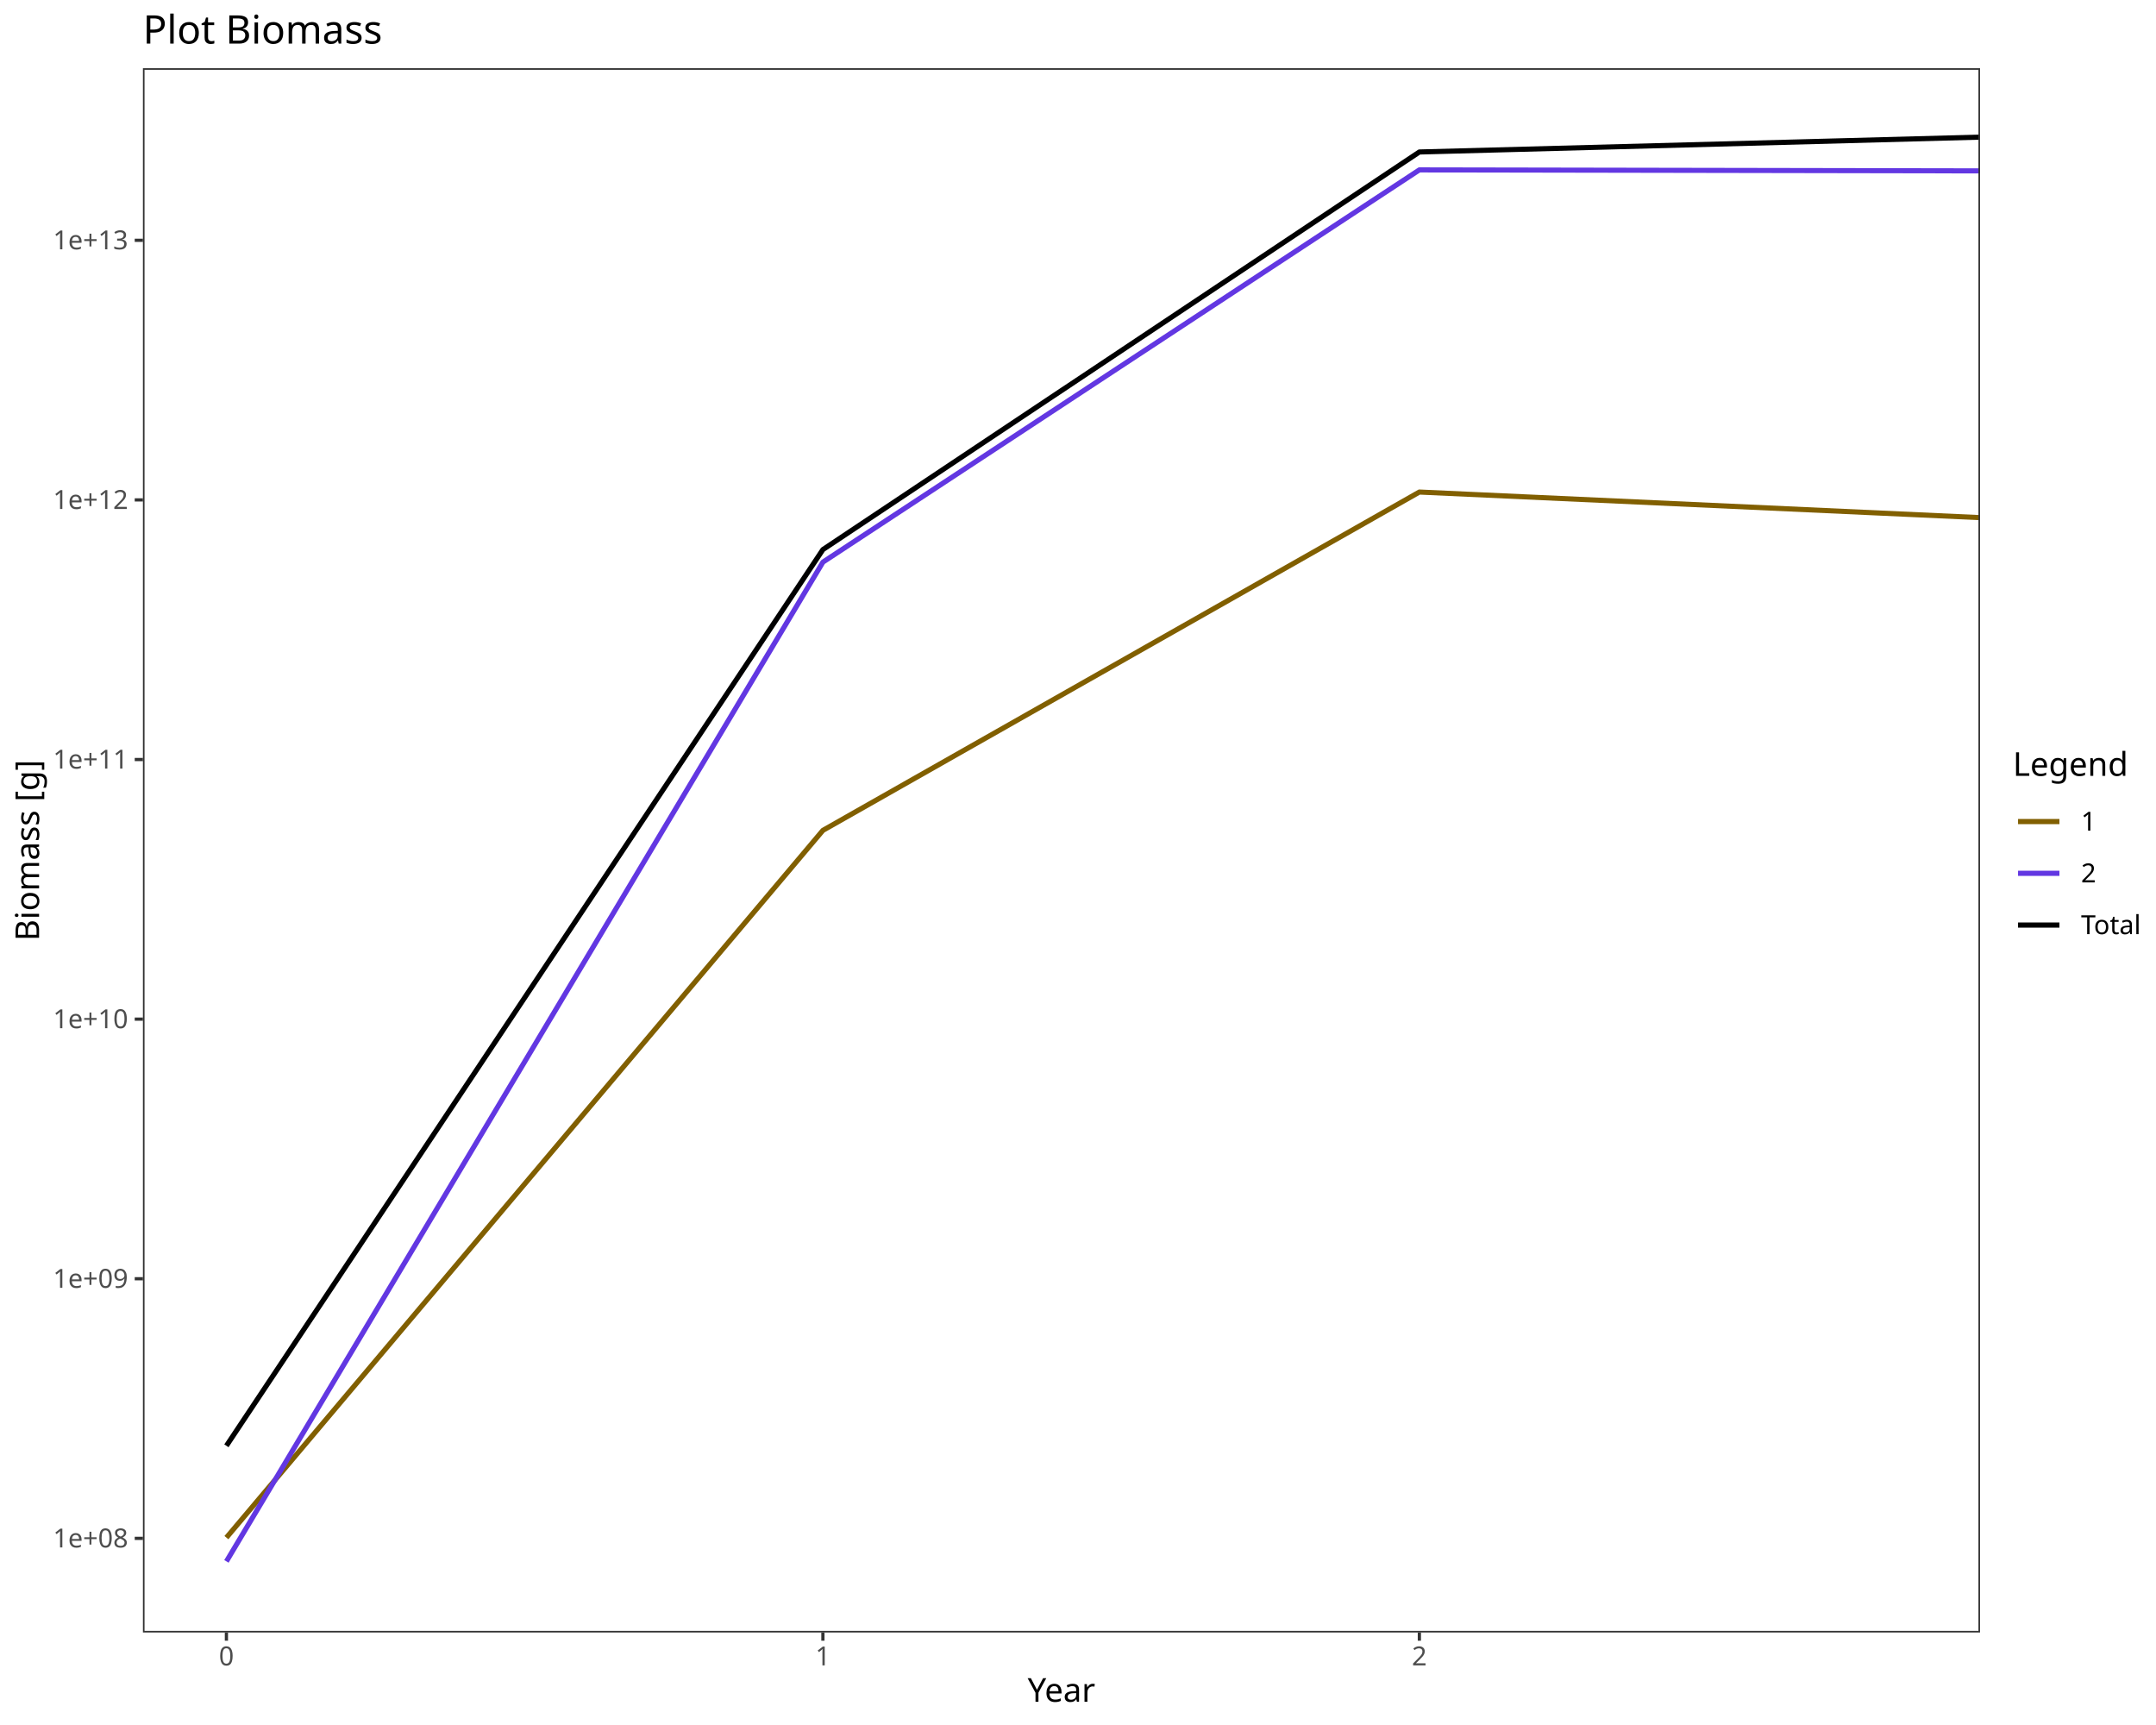
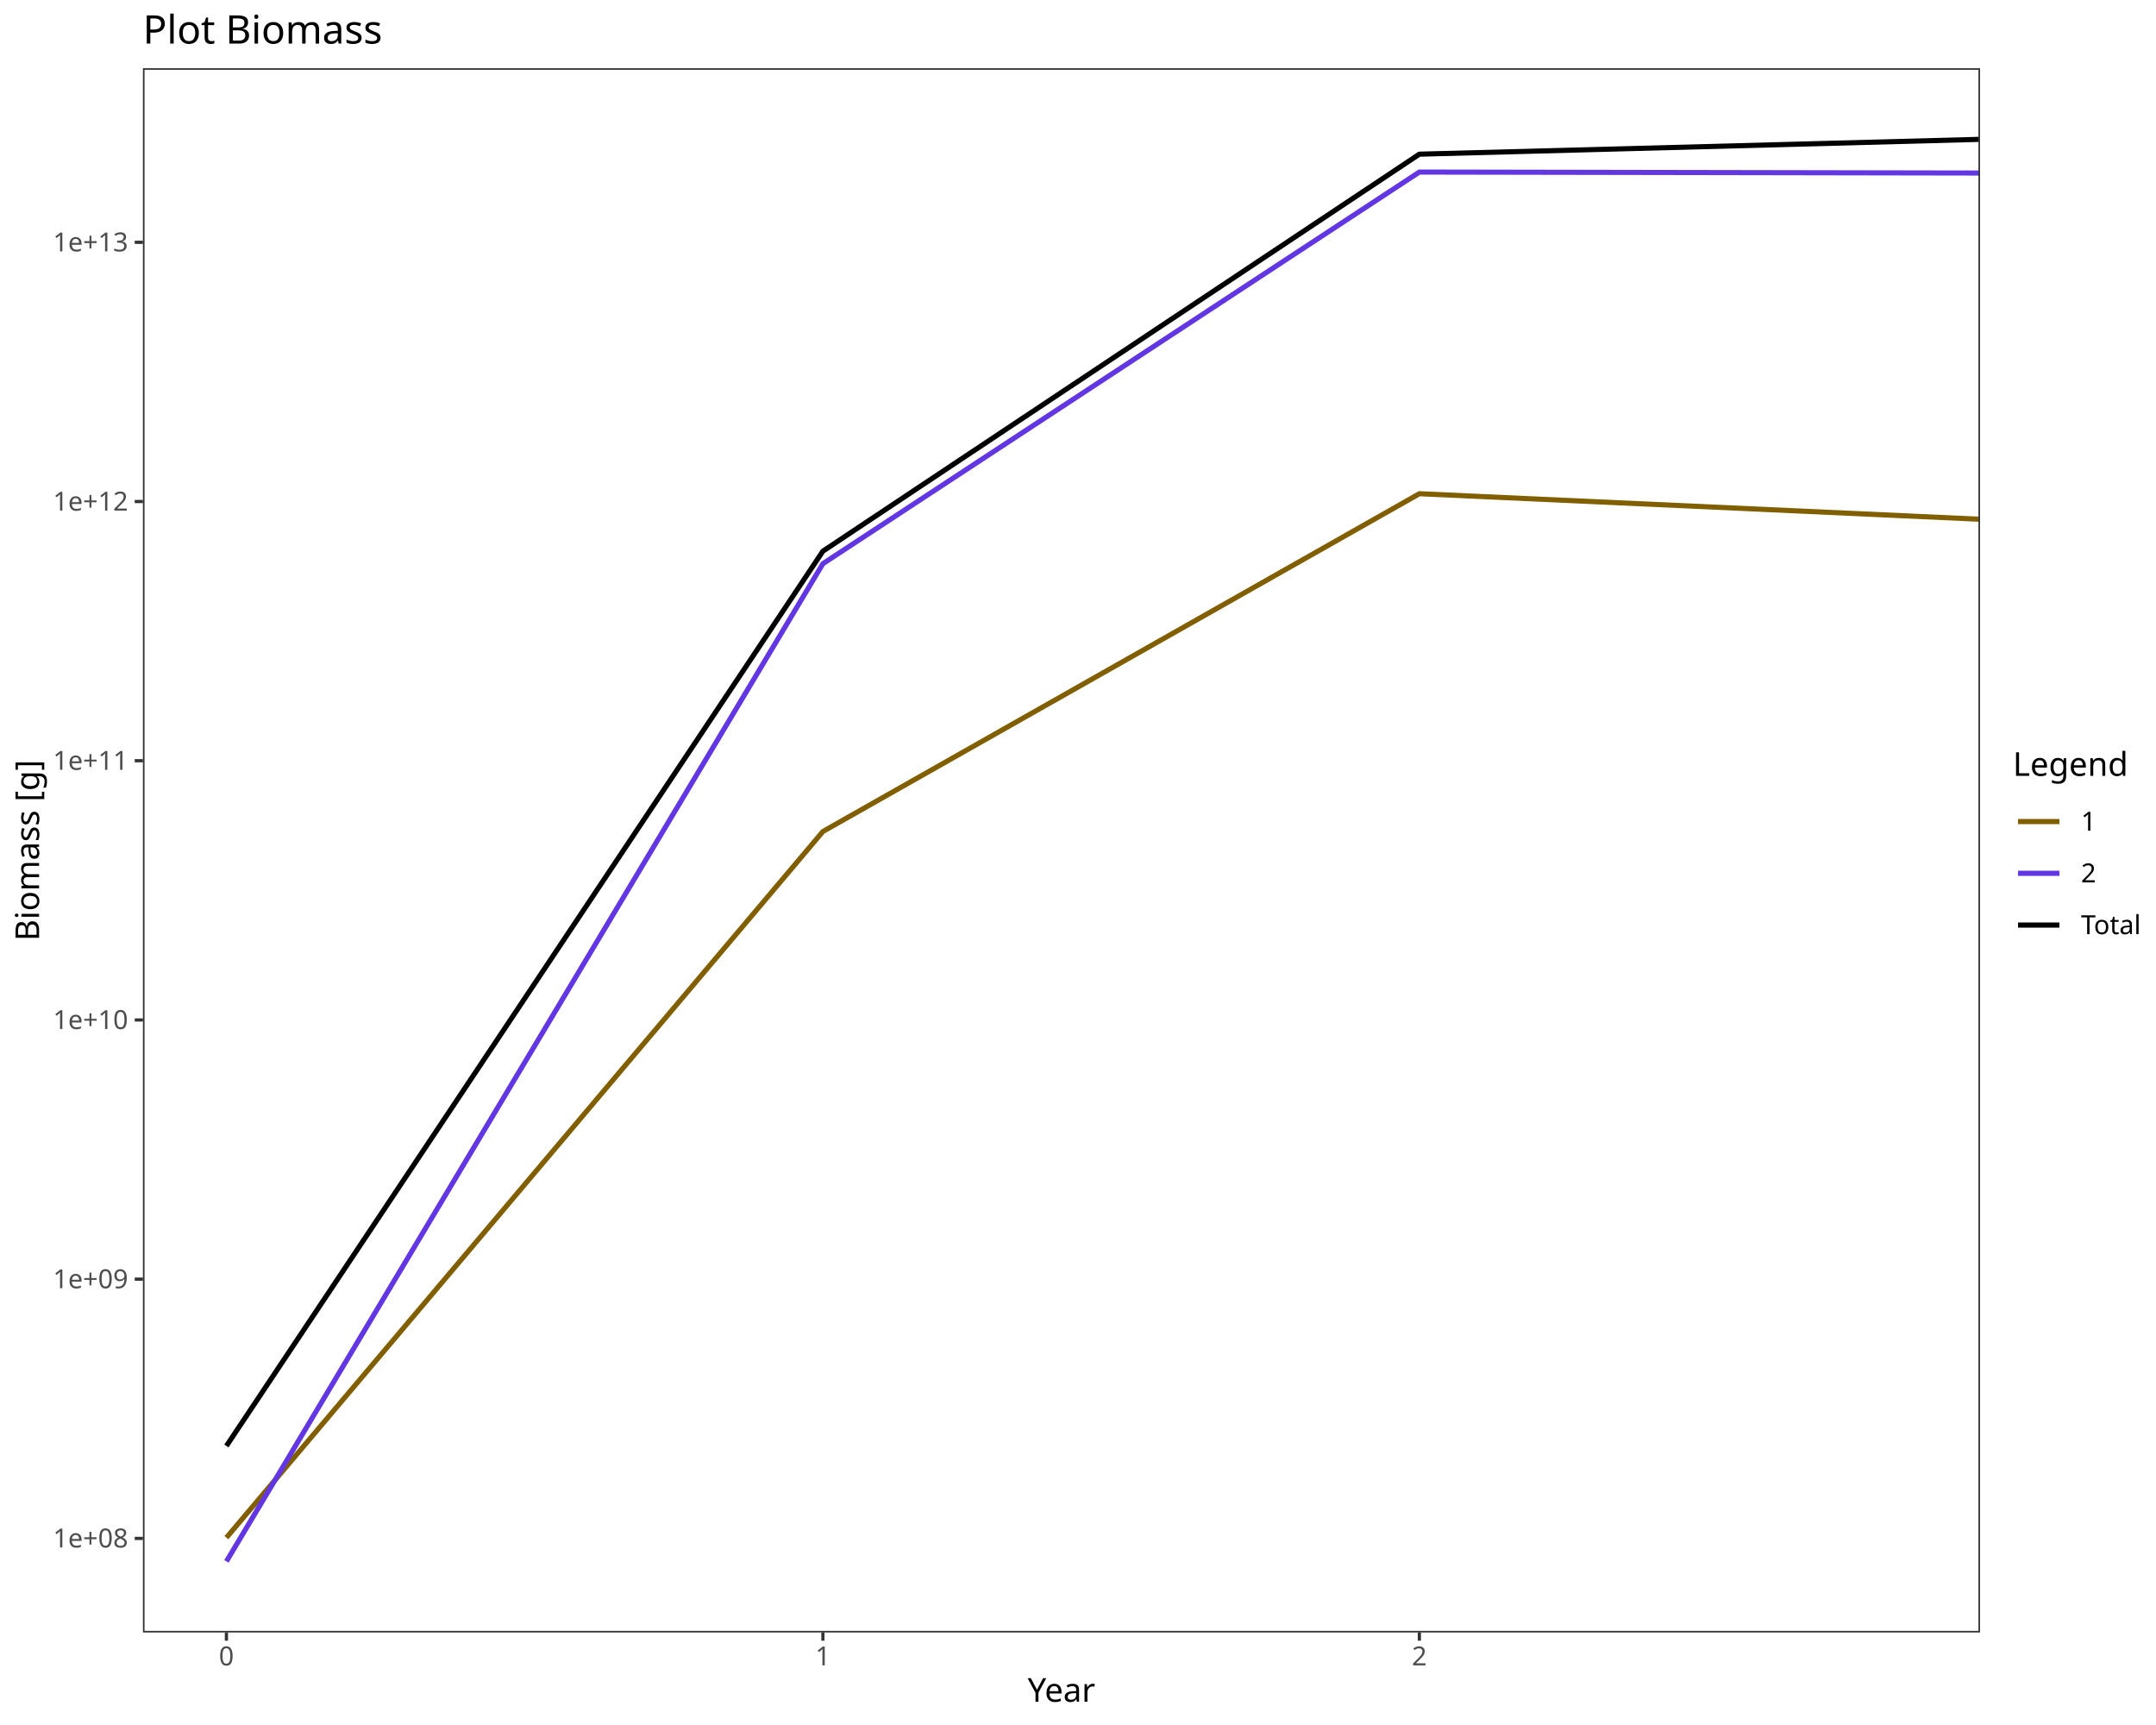
<svg xmlns="http://www.w3.org/2000/svg" class="svglite" data-engine-version="2.0" width="720.00pt" height="576.00pt" viewBox="0 0 720.00 576.00">
  <defs>
    <style type="text/css">
    .svglite line, .svglite polyline, .svglite polygon, .svglite path, .svglite rect, .svglite circle {
      fill: none;
      stroke: #000000;
      stroke-linecap: round;
      stroke-linejoin: round;
      stroke-miterlimit: 10.00;
    }
  </style>
  </defs>
  <rect width="100%" height="100%" style="stroke: none; fill: #FFFFFF;" />
  <defs>
    <clipPath id="cpMC4wMHw3MjAuMDB8MC4wMHw1NzYuMDA=">
      <rect x="0.00" y="0.00" width="720.00" height="576.00" />
    </clipPath>
  </defs>
  <g clip-path="url(#cpMC4wMHw3MjAuMDB8MC4wMHw1NzYuMDA=)">
    <rect x="0.00" y="0.00" width="720.00" height="576.00" style="stroke-width: 1.07; stroke: #FFFFFF; fill: #FFFFFF;" />
  </g>
  <defs>
    <clipPath id="cpNDcuNzN8NjYxLjI0fDIyLjc4fDU0NS4xMQ==">
      <rect x="47.73" y="22.78" width="613.51" height="522.33" />
    </clipPath>
  </defs>
  <g clip-path="url(#cpNDcuNzN8NjYxLjI0fDIyLjc4fDU0NS4xMQ==)">
    <rect x="47.73" y="22.78" width="613.51" height="522.33" style="stroke-width: 1.07; stroke: none; fill: #FFFFFF;" />
-     <polyline points="75.61,513.43 274.81,277.27 474.00,164.30 673.19,173.39 " style="stroke-width: 1.71; stroke: #815F00; stroke-linecap: butt;" />
-     <polyline points="75.61,521.37 274.81,187.70 474.00,56.73 673.19,57.08 " style="stroke-width: 1.71; stroke: #6237E2; stroke-linecap: butt;" />
-     <polyline points="75.61,482.77 274.81,183.51 474.00,50.75 673.19,45.47 " style="stroke-width: 1.71; stroke-linecap: butt;" />
+     <polyline points="75.61,513.44 274.81,277.65 474.00,164.86 673.19,173.93 " style="stroke-width: 1.71; stroke: #815F00; stroke-linecap: butt;" />
+     <polyline points="75.61,521.37 274.81,188.22 474.00,57.45 673.19,57.80 " style="stroke-width: 1.71; stroke: #6237E2; stroke-linecap: butt;" />
+     <polyline points="75.61,482.83 274.81,184.04 474.00,51.48 673.19,46.21 " style="stroke-width: 1.71; stroke-linecap: butt;" />
    <rect x="47.73" y="22.78" width="613.51" height="522.33" style="stroke-width: 1.07; stroke: #333333;" />
  </g>
  <g clip-path="url(#cpMC4wMHw3MjAuMDB8MC4wMHw1NzYuMDA=)">
-     <text x="42.79" y="516.71" text-anchor="end" style="font-size: 8.80px; fill: #4D4D4D; font-family: sans;" textLength="24.72px" lengthAdjust="spacingAndGlyphs">1e+08</text>
-     <text x="42.79" y="430.02" text-anchor="end" style="font-size: 8.80px; fill: #4D4D4D; font-family: sans;" textLength="24.72px" lengthAdjust="spacingAndGlyphs">1e+09</text>
-     <text x="42.79" y="343.33" text-anchor="end" style="font-size: 8.80px; fill: #4D4D4D; font-family: sans;" textLength="24.72px" lengthAdjust="spacingAndGlyphs">1e+10</text>
-     <text x="42.79" y="256.64" text-anchor="end" style="font-size: 8.80px; fill: #4D4D4D; font-family: sans;" textLength="24.72px" lengthAdjust="spacingAndGlyphs">1e+11</text>
-     <text x="42.79" y="169.95" text-anchor="end" style="font-size: 8.80px; fill: #4D4D4D; font-family: sans;" textLength="24.72px" lengthAdjust="spacingAndGlyphs">1e+12</text>
-     <text x="42.79" y="83.26" text-anchor="end" style="font-size: 8.80px; fill: #4D4D4D; font-family: sans;" textLength="24.72px" lengthAdjust="spacingAndGlyphs">1e+13</text>
-     <polyline points="44.99,513.68 47.73,513.68 " style="stroke-width: 1.07; stroke: #333333; stroke-linecap: butt;" />
-     <polyline points="44.99,426.99 47.73,426.99 " style="stroke-width: 1.07; stroke: #333333; stroke-linecap: butt;" />
-     <polyline points="44.99,340.30 47.73,340.30 " style="stroke-width: 1.07; stroke: #333333; stroke-linecap: butt;" />
-     <polyline points="44.99,253.61 47.73,253.61 " style="stroke-width: 1.07; stroke: #333333; stroke-linecap: butt;" />
-     <polyline points="44.99,166.92 47.73,166.92 " style="stroke-width: 1.07; stroke: #333333; stroke-linecap: butt;" />
-     <polyline points="44.99,80.23 47.73,80.23 " style="stroke-width: 1.07; stroke: #333333; stroke-linecap: butt;" />
+     <text x="42.79" y="516.72" text-anchor="end" style="font-size: 8.80px; fill: #4D4D4D; font-family: sans;" textLength="24.72px" lengthAdjust="spacingAndGlyphs">1e+08</text>
+     <text x="42.79" y="430.16" text-anchor="end" style="font-size: 8.80px; fill: #4D4D4D; font-family: sans;" textLength="24.72px" lengthAdjust="spacingAndGlyphs">1e+09</text>
+     <text x="42.79" y="343.61" text-anchor="end" style="font-size: 8.80px; fill: #4D4D4D; font-family: sans;" textLength="24.72px" lengthAdjust="spacingAndGlyphs">1e+10</text>
+     <text x="42.79" y="257.05" text-anchor="end" style="font-size: 8.80px; fill: #4D4D4D; font-family: sans;" textLength="24.72px" lengthAdjust="spacingAndGlyphs">1e+11</text>
+     <text x="42.79" y="170.50" text-anchor="end" style="font-size: 8.80px; fill: #4D4D4D; font-family: sans;" textLength="24.72px" lengthAdjust="spacingAndGlyphs">1e+12</text>
+     <text x="42.79" y="83.94" text-anchor="end" style="font-size: 8.80px; fill: #4D4D4D; font-family: sans;" textLength="24.72px" lengthAdjust="spacingAndGlyphs">1e+13</text>
+     <polyline points="44.99,513.69 47.73,513.69 " style="stroke-width: 1.07; stroke: #333333; stroke-linecap: butt;" />
+     <polyline points="44.99,427.13 47.73,427.13 " style="stroke-width: 1.07; stroke: #333333; stroke-linecap: butt;" />
+     <polyline points="44.99,340.58 47.73,340.58 " style="stroke-width: 1.07; stroke: #333333; stroke-linecap: butt;" />
+     <polyline points="44.99,254.02 47.73,254.02 " style="stroke-width: 1.07; stroke: #333333; stroke-linecap: butt;" />
+     <polyline points="44.99,167.47 47.73,167.47 " style="stroke-width: 1.07; stroke: #333333; stroke-linecap: butt;" />
+     <polyline points="44.99,80.91 47.73,80.91 " style="stroke-width: 1.07; stroke: #333333; stroke-linecap: butt;" />
    <polyline points="75.61,547.85 75.61,545.11 " style="stroke-width: 1.07; stroke: #333333; stroke-linecap: butt;" />
    <polyline points="274.81,547.85 274.81,545.11 " style="stroke-width: 1.07; stroke: #333333; stroke-linecap: butt;" />
    <polyline points="474.00,547.85 474.00,545.11 " style="stroke-width: 1.07; stroke: #333333; stroke-linecap: butt;" />
    <text x="75.61" y="556.10" text-anchor="middle" style="font-size: 8.80px; fill: #4D4D4D; font-family: sans;" textLength="4.89px" lengthAdjust="spacingAndGlyphs">0</text>
    <text x="274.81" y="556.10" text-anchor="middle" style="font-size: 8.80px; fill: #4D4D4D; font-family: sans;" textLength="4.89px" lengthAdjust="spacingAndGlyphs">1</text>
    <text x="474.00" y="556.10" text-anchor="middle" style="font-size: 8.80px; fill: #4D4D4D; font-family: sans;" textLength="4.89px" lengthAdjust="spacingAndGlyphs">2</text>
    <text x="354.48" y="568.24" text-anchor="middle" style="font-size: 11.00px; font-family: sans;" textLength="23.24px" lengthAdjust="spacingAndGlyphs">Year</text>
    <text transform="translate(13.05,283.95) rotate(-90)" text-anchor="middle" style="font-size: 11.00px; font-family: sans;" textLength="57.48px" lengthAdjust="spacingAndGlyphs">Biomass [g]</text>
    <rect x="672.20" y="250.36" width="42.32" height="67.17" style="stroke-width: 1.07; stroke: none; fill: #FFFFFF;" />
    <text x="672.20" y="259.07" style="font-size: 11.00px; font-family: sans;" textLength="36.71px" lengthAdjust="spacingAndGlyphs">Legend</text>
    <rect x="672.20" y="265.69" width="17.28" height="17.28" style="stroke-width: 1.07; stroke: none; fill: #FFFFFF;" />
    <line x1="673.93" y1="274.33" x2="687.75" y2="274.33" style="stroke-width: 1.71; stroke: #815F00; stroke-linecap: butt;" />
    <rect x="672.20" y="282.97" width="17.28" height="17.28" style="stroke-width: 1.07; stroke: none; fill: #FFFFFF;" />
    <line x1="673.93" y1="291.61" x2="687.75" y2="291.61" style="stroke-width: 1.71; stroke: #6237E2; stroke-linecap: butt;" />
    <rect x="672.20" y="300.25" width="17.28" height="17.28" style="stroke-width: 1.07; stroke: none; fill: #FFFFFF;" />
    <line x1="673.93" y1="308.89" x2="687.75" y2="308.89" style="stroke-width: 1.71; stroke-linecap: butt;" />
    <text x="694.96" y="277.36" style="font-size: 8.80px; font-family: sans;" textLength="4.89px" lengthAdjust="spacingAndGlyphs">1</text>
    <text x="694.96" y="294.64" style="font-size: 8.80px; font-family: sans;" textLength="4.89px" lengthAdjust="spacingAndGlyphs">2</text>
    <text x="694.96" y="311.92" style="font-size: 8.80px; font-family: sans;" textLength="19.56px" lengthAdjust="spacingAndGlyphs">Total</text>
    <text x="47.73" y="14.56" style="font-size: 13.20px; font-family: sans;" textLength="77.05px" lengthAdjust="spacingAndGlyphs">Plot Biomass</text>
  </g>
</svg>
